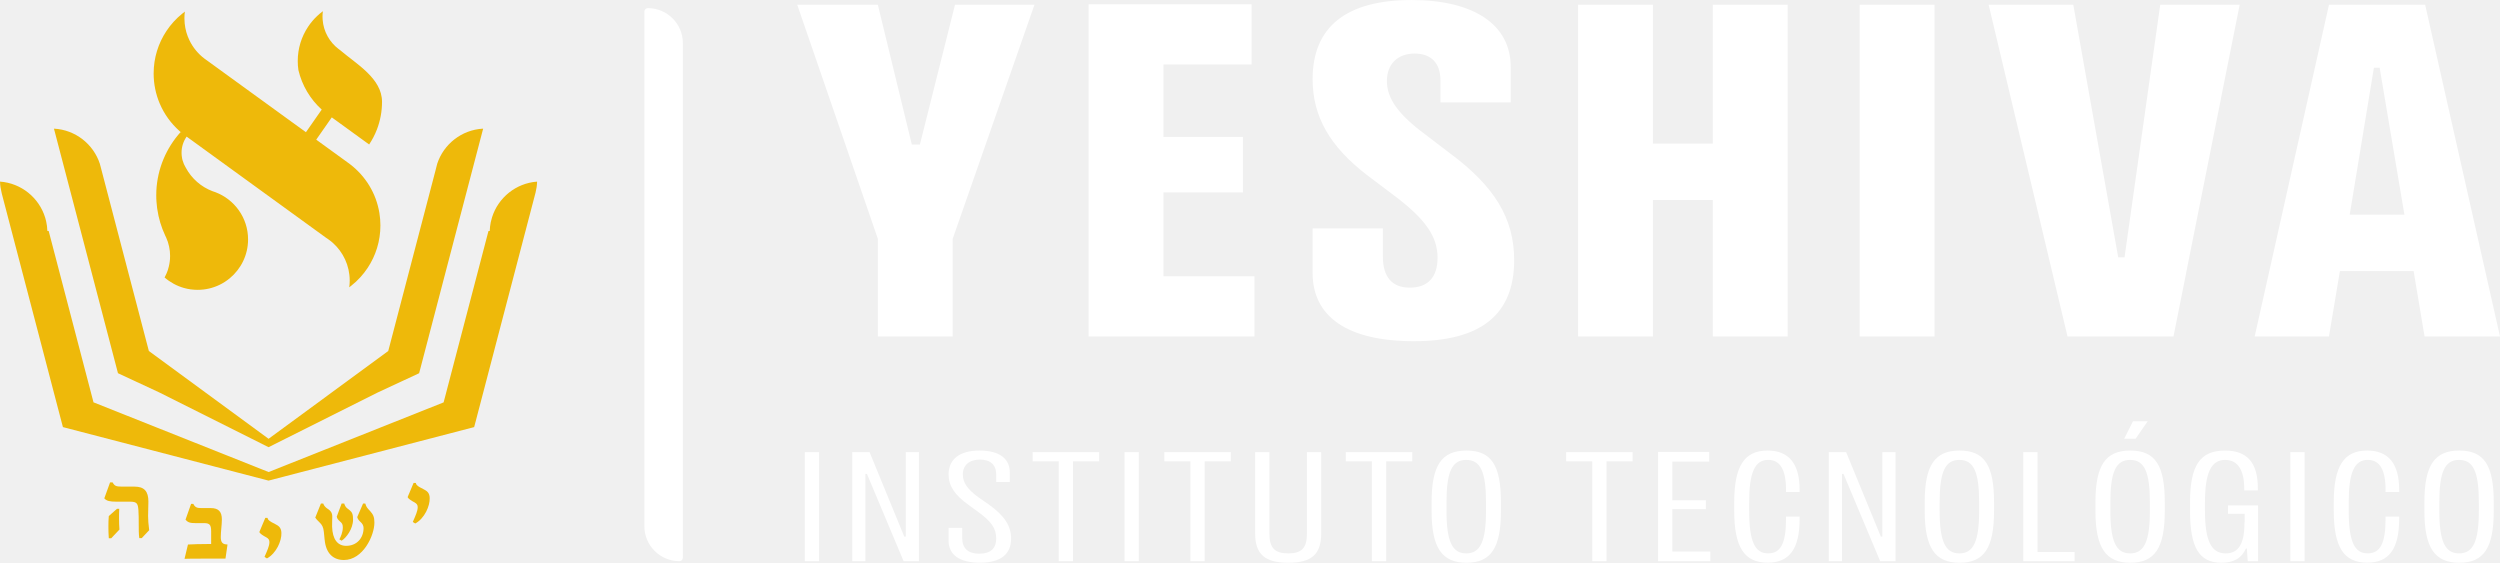
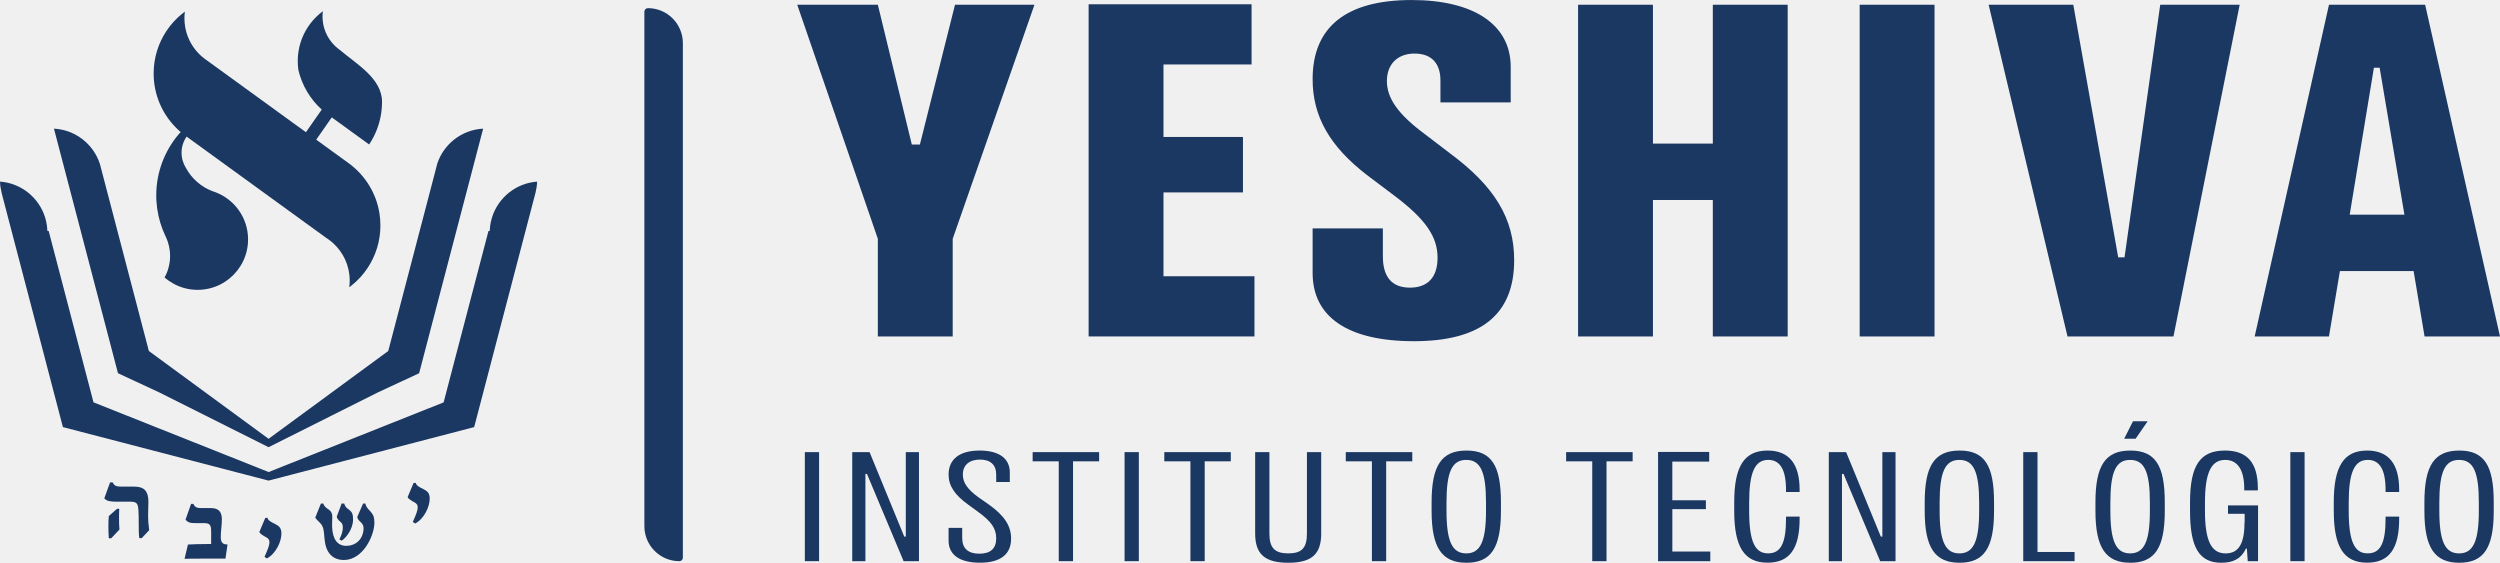
<svg xmlns="http://www.w3.org/2000/svg" id="Capa_2" data-name="Capa 2" viewBox="0 0 1082.06 243.57">
  <defs>
    <style>
      .cls-1 {
-         fill: #ffffff;
+         fill: #1B3863;
      }

      .cls-2 {
-         fill: #eeb90a;
+         fill: #1B3863;
      }
    </style>
  </defs>
  <g id="Capa_1-2" data-name="Capa 1">
    <g>
      <path class="cls-1" d="M280.41,3.52h0c8.36,0,15.15,6.79,15.15,15.15v222.71c0,.84-.68,1.51-1.51,1.51h0c-8.36,0-15.15-6.79-15.15-15.15V5.04c0-.84.68-1.51,1.51-1.51Z" />
      <g>
        <g>
          <path class="cls-2" d="M209.12,55.68l-10.7,40.85-10.72,40.97h0l-6.29,24.04-18.09,8.42-47.05,23.58h-.06l-47.06-23.58-18.09-8.43-6.29-24.04-10.72-40.95-10.7-40.86c9.31.49,17.11,6.73,19.88,15.25l.68,2.59,20.52,78.4,51.81,38,51.8-37.99,20.52-78.39s0-.03,0-.04l.66-2.54s0-.03,0-.04c2.78-8.51,10.56-14.75,19.88-15.24Z" />
          <path class="cls-2" d="M116.24,204.3l-75.77-30.16-5.22-19.96-7.66-29.28-6.52-24.92c-.19,0-.38-.01-.57-.04-.04-1.41-.22-2.79-.52-4.12l-.4-1.53c-.01-.06-.03-.12-.05-.17-2.64-8.52-10.29-14.84-19.52-15.52.04,1.57.26,3.1.63,4.58l.12.49s0,.02,0,.03c0,.01,0,.02,0,.04l6.97,26.63,2.39,9.13,6.86,26.19,6.16,23.56,4.09,15.61,89,23.16,89-23.16,4.09-15.61,6.16-23.56,6.86-26.19,2.39-9.14,7.06-26.97c.39-1.54.63-3.14.68-4.78-9.19.67-16.82,6.95-19.5,15.44l-.55,2.1s-.01.07-.02.09c-.25,1.21-.39,2.45-.43,3.72-.18.02-.37.03-.55.04l-6.52,24.92-7.67,29.28-5.22,19.96-75.77,30.16Z" />
          <path class="cls-2" d="M164.22,92.25c.28,1.73.43,3.51.43,5.33,0,6.79-2.03,13.11-5.53,18.38-.95,1.44-2,2.78-3.16,4.05-1.22,1.35-2.57,2.6-4,3.72-.26.22-.53.42-.8.62.13-.95.2-1.92.2-2.91,0-6.52-2.85-12.37-7.37-16.38-.21-.19-.43-.38-.66-.56-.45-.37-.92-.72-1.4-1.05-.04-.04-.09-.07-.14-.1-.18-.12-.35-.23-.53-.35l-.04-.02-35.97-26.09-24.25-17.6-.22-.16c-1.39,1.98-2.2,4.4-2.2,7,0,.83.09,1.64.24,2.43h0c.05.28.12.54.19.79.31,1.14.78,2.22,1.39,3.21,2.49,4.67,6.63,8.34,11.64,10.22.01,0,.03,0,.04.01.32.12.64.23.97.33.05.02.1.04.16.06,8.27,3.1,14.16,11.09,14.16,20.44,0,6.76-3.08,12.8-7.91,16.81-1.36,1.13-2.86,2.1-4.48,2.88-2.86,1.37-6.05,2.14-9.43,2.14-1.01,0-2.01-.07-2.99-.2-.01,0-.02,0-.04,0-.98-.14-1.93-.34-2.86-.6-3.15-.88-6.01-2.46-8.42-4.55.31-.57.6-1.15.85-1.76.14-.31.26-.63.37-.94.07-.19.13-.37.2-.57.17-.5.31-1,.42-1.52.18-.73.31-1.48.4-2.24.04-.29.07-.58.09-.88,0-.08,0-.16.01-.24.02-.39.04-.78.04-1.17,0-1.38-.14-2.73-.42-4.02-.28-1.38-.72-2.71-1.29-3.96-.11-.26-.23-.5-.36-.75-.02-.03-.04-.07-.05-.1-1.67-3.57-2.85-7.42-3.43-11.46-.04-.24-.07-.48-.1-.72h0c-.11-.87-.19-1.73-.25-2.61-.03-.42-.05-.85-.07-1.27s-.02-.85-.02-1.27c0-.66.01-1.32.04-1.98.47-9.8,4.37-18.68,10.52-25.5.07.06.14.12.21.17,0-.03,0-.05.01-.08l-.19-.13s-.02.02-.04.04c-.03-.02-.05-.04-.07-.06-.15-.13-.29-.26-.44-.39-3.67-3.27-6.62-7.33-8.56-11.93-1.68-3.98-2.61-8.36-2.61-12.95,0-6.79,2.03-13.11,5.53-18.38,1.89-2.86,4.23-5.42,6.9-7.56.36-.29.72-.58,1.09-.85-.13.95-.2,1.91-.2,2.9,0,.73.04,1.45.11,2.16.25,2.66.99,5.18,2.12,7.48,1.52,3.1,3.75,5.78,6.48,7.84l.66.47,36.71,26.63,6.52,4.72,6.76-9.69.07-.1c-4.94-4.47-8.53-10.41-10.1-17.12-.19-1.28-.28-2.57-.28-3.9,0-5.47,1.64-10.55,4.45-14.79,1.14-1.73,2.48-3.32,4-4.74.77-.72,1.57-1.4,2.43-2.03-.11.77-.16,1.54-.16,2.33,0,.47.01.93.06,1.38.39,5.17,3.04,9.74,6.95,12.69l.52.38c7.16,6.11,18.23,12.29,18.23,22.45,0,4.2-.78,8.21-2.19,11.91-.89,2.32-2.03,4.51-3.39,6.54l-16.17-11.73-6.73,9.65,13.32,9.66,1.33.98c6.64,5.07,11.32,12.56,12.7,21.16Z" />
        </g>
        <g>
          <path class="cls-2" d="M60.04,226.49c0-1.9,0-3.72-.13-5.67-.21-2.75-.55-3.68-3.51-3.68h-5.84c-3.09,0-4.4-.3-5.42-1.44l2.5-6.9h1.1c.85,1.52,1.48,1.82,4.02,1.82h5.46c4.19,0,6.01,1.99,6.01,6.47,0,2.24-.13,3.81-.13,6.26,0,1.9.13,3.34.47,6.13l-3.22,3.43h-1.06c-.25-1.61-.25-3.77-.25-6.43ZM46.92,227.76c0-1.44.04-2.92.17-4.4l3.55-3.13h.97c-.08,1.44-.08,2.92-.08,4.4s.04,3.05.17,4.57l-3.55,3.76h-1.06c-.13-1.73-.17-3.47-.17-5.2Z" />
          <path class="cls-2" d="M81.36,235.68c2.45-.13,5.33-.21,8.17-.21h1.86v-5.54c0-2.79-.68-3.51-3.09-3.51h-3.68c-2.37,0-3.34-.3-4.32-1.52l2.41-6.81h.97c.68,1.4,1.48,1.82,3.38,1.82h4.19c3.22,0,4.78,1.44,4.78,4.91,0,2.37-.47,5.29-.47,7.62s.76,3.22,2.92,3.22l-.89,6.13h-10.66c-2.88,0-4.95,0-7.06.08l1.48-6.18Z" />
          <path class="cls-2" d="M114.49,241.01c1.23-2.79,2.12-4.74,2.12-6.39,0-.93-.38-1.48-1.31-2.03l-1.06-.59c-1.14-.68-1.82-1.27-1.99-1.73l2.58-6.13h.97c.08.59.42,1.14,1.73,1.86l2.07,1.1c1.27.68,2.16,1.57,2.2,3.6.13,3.38-2.2,8.8-6.26,11l-1.06-.68Z" />
          <path class="cls-2" d="M140.51,233.64l-.34-3.43c-.21-1.99-.72-3.05-1.99-4.23-.68-.63-1.44-1.44-1.73-1.95l2.45-6.09h1.02c.25.85.76,1.4,1.48,1.99l.85.59c1.4,1.06,1.57,2.07,1.57,3.13,0,1.4-.13,2.88-.08,4.27.17,5.5,2.37,8.33,6.09,8.33,4.57,0,7.53-3.34,7.53-7.7,0-1.14-.59-1.99-1.27-2.58-.8-.72-1.27-1.35-1.48-2.16l2.54-5.88h.97c.21.72.38,1.4,1.27,2.41l.8.85c1.35,1.52,1.86,2.58,1.86,4.99,0,5.67-4.95,16.2-13.2,16.2-4.57,0-7.78-2.79-8.33-8.76ZM146.9,233.43c.55-1.1,1.48-3,1.48-5.16,0-1.44-.42-1.9-1.23-2.58-.72-.63-1.23-1.18-1.4-2.07l2.11-5.67h1.14c.25.89.59,1.52,1.4,2.16l.89.68c1.14.93,1.52,1.78,1.52,4.1,0,4.02-2.96,7.91-4.95,9.14l-.97-.59Z" />
          <path class="cls-2" d="M178.67,225.9c1.23-2.79,2.12-4.74,2.12-6.39,0-.93-.38-1.48-1.31-2.03l-1.06-.59c-1.14-.68-1.82-1.27-1.99-1.73l2.58-6.13h.97c.08.59.42,1.14,1.73,1.86l2.07,1.1c1.27.68,2.16,1.57,2.2,3.6.13,3.38-2.2,8.8-6.26,11l-1.06-.68Z" />
        </g>
      </g>
      <g>
        <g>
          <path class="cls-1" d="M379.96,103.38L345.06,2.05h34.89l14.71,60.51h3.49l15.2-60.51h34.39l-35.39,101.32v42.25h-32.4v-42.25Z" />
          <path class="cls-1" d="M503.58,83.27v36.3h39.38v26.05h-71.78V1.85h70.53v26.05h-38.13v31.38h34.4v24h-34.4Z" />
          <path class="cls-1" d="M568.13,118.14v-19.28h30.41v12.1c0,9.02,3.99,13.54,11.71,13.54s11.96-4.51,11.96-12.92c0-9.03-4.99-16.61-18.94-27.07l-11.71-8.82c-15.95-12.31-23.43-25.23-23.43-41.43,0-22.56,14.46-34.25,42.87-34.25,26.92,0,42.87,10.67,42.87,28.92v15.38h-30.41v-9.44c0-7.59-3.99-11.69-11.22-11.69s-11.96,4.51-11.96,11.9,4.74,14.36,16.7,23.18l10.47,8c19.44,14.36,27.92,28.3,27.92,46.35,0,23.59-14.46,35.07-43.37,35.07s-43.87-10.67-43.87-29.54Z" />
          <path class="cls-1" d="M715.43,86.56v59.07h-32.4V2.05h32.4v60.1h25.92V2.05h32.4v143.58h-32.4v-59.07h-25.92Z" />
          <path class="cls-1" d="M804.91,2.05h32.4v143.58h-32.4V2.05Z" />
          <path class="cls-1" d="M919.55,111.37l15.45-109.32h34.39l-28.66,143.58h-45.86L860.73,2.05h36.64l19.44,109.32h2.74Z" />
          <path class="cls-1" d="M1012.77,117.32l-4.74,28.3h-32.15L1008.04,2.05h41.62l32.4,143.58h-32.65l-4.74-28.3h-31.9ZM1027.48,29.33l-10.47,63.58h23.68l-10.72-63.58h-2.49Z" />
        </g>
        <g>
          <path class="cls-1" d="M348.35,195.69h6.17v47.2h-6.17v-47.2Z" />
          <path class="cls-1" d="M374.57,205.13v37.76h-5.7v-47.2h7.5l15.01,36.55h.67v-36.55h5.7v47.2h-6.65l-15.86-37.76h-.67Z" />
          <path class="cls-1" d="M410.57,233.99v-5.53h5.89v4.38c0,4.52,2.56,6.81,7.41,6.81s7.31-2.23,7.31-6.61-2.18-7.42-7.98-11.6l-4.08-2.97c-5.89-4.25-8.55-8.16-8.55-13.08,0-6.61,4.75-10.38,13.39-10.38s13.11,3.51,13.11,9.51v4.11h-5.89v-3.24c0-4.18-2.47-6.47-7.03-6.47s-7.41,2.36-7.41,6.47c0,3.51,1.99,6.41,6.84,9.91l4.27,2.97c6.84,4.85,9.78,9.3,9.78,14.83,0,6.88-4.65,10.45-13.49,10.45s-13.58-3.44-13.58-9.57Z" />
          <path class="cls-1" d="M458.25,242.89v-43.22h-11.3v-3.98h28.78v3.98h-11.3v43.22h-6.17Z" />
          <path class="cls-1" d="M486.74,195.69h6.17v47.2h-6.17v-47.2Z" />
          <path class="cls-1" d="M515.24,242.89v-43.22h-11.3v-3.98h28.78v3.98h-11.3v43.22h-6.17Z" />
          <path class="cls-1" d="M571.85,230.89c0,9.04-4.18,12.68-14.25,12.68s-14.34-3.64-14.34-12.68v-35.2h6.17v35.27c0,6.14,2.28,8.56,8.17,8.56s8.07-2.43,8.07-8.56v-35.27h6.17v35.2Z" />
          <path class="cls-1" d="M593.79,242.89v-43.22h-11.3v-3.98h28.78v3.98h-11.3v43.22h-6.17Z" />
          <path class="cls-1" d="M619.63,221.18v-3.78c0-15.91,4.27-22.39,15.1-22.39s14.91,6.47,14.91,22.39v3.78c0,15.91-4.27,22.39-14.91,22.39s-15.1-6.47-15.1-22.39ZM643.18,221.11v-3.64c0-13.22-2.37-18.41-8.55-18.41s-8.55,5.19-8.55,18.41v3.64c0,13.22,2.47,18.41,8.55,18.41s8.55-5.19,8.55-18.41Z" />
          <path class="cls-1" d="M689.16,242.89v-43.22h-11.3v-3.98h28.78v3.98h-11.3v43.22h-6.17Z" />
          <path class="cls-1" d="M723.83,220.37v18.34h16.43v4.18h-22.61v-47.27h22.13v4.18h-15.96v16.72h14.53v3.84h-14.53Z" />
          <path class="cls-1" d="M750.61,221.18v-3.78c0-15.64,4.37-22.39,14.44-22.39,9.21,0,13.87,5.66,13.87,16.99v.94h-5.89v-.94c0-8.7-2.56-12.95-7.69-12.95-5.89,0-8.26,5.6-8.26,18.47v3.57c0,13.49,2.57,18.48,8.26,18.41,5.42,0,7.69-4.38,7.69-14.97v-.94h5.89v.94c0,13.01-4.37,19.01-13.87,19.01-10.07,0-14.44-6.74-14.44-22.39Z" />
          <path class="cls-1" d="M797.25,205.13v37.76h-5.7v-47.2h7.5l15.01,36.55h.67v-36.55h5.7v47.2h-6.65l-15.86-37.76h-.67Z" />
          <path class="cls-1" d="M833.06,221.18v-3.78c0-15.91,4.27-22.39,15.1-22.39s14.91,6.47,14.91,22.39v3.78c0,15.91-4.27,22.39-14.91,22.39s-15.1-6.47-15.1-22.39ZM856.62,221.11v-3.64c0-13.22-2.37-18.41-8.55-18.41s-8.55,5.19-8.55,18.41v3.64c0,13.22,2.47,18.41,8.55,18.41s8.55-5.19,8.55-18.41Z" />
          <path class="cls-1" d="M875.71,242.89v-47.2h6.17v43.22h16.05v3.98h-22.23Z" />
          <path class="cls-1" d="M906.96,221.18v-3.78c0-15.91,4.27-22.39,15.1-22.39s14.91,6.47,14.91,22.39v3.78c0,15.91-4.27,22.39-14.91,22.39s-15.1-6.47-15.1-22.39ZM930.52,221.11v-3.64c0-13.22-2.37-18.41-8.55-18.41s-8.55,5.19-8.55,18.41v3.64c0,13.22,2.47,18.41,8.55,18.41s8.55-5.19,8.55-18.41ZM919.4,189.89l3.8-7.55h6.36l-5.22,7.55h-4.94Z" />
          <path class="cls-1" d="M964.33,222.39v-3.64h13.01v24.14h-4.46l-.38-5.39-.38-.13c-1.9,4.25-5.32,6.2-10.64,6.2-9.59,0-13.58-6.54-13.58-22.39v-3.78c0-15.98,4.37-22.39,15.1-22.39,9.59,0,14.25,5.19,14.25,16.32v.94h-5.89v-.74c0-8.16-2.85-12.47-8.26-12.47-6.08,0-8.74,5.6-8.74,18.47v3.51c0,13.08,2.75,18.54,9.02,18.48,5.51,0,8.07-4.25,8.07-12.95v-.47h.09v-3.71h-7.22Z" />
          <path class="cls-1" d="M991.31,195.69h6.17v47.2h-6.17v-47.2Z" />
          <path class="cls-1" d="M1010.11,221.18v-3.78c0-15.64,4.37-22.39,14.44-22.39,9.21,0,13.87,5.66,13.87,16.99v.94h-5.89v-.94c0-8.7-2.56-12.95-7.69-12.95-5.89,0-8.26,5.6-8.26,18.47v3.57c0,13.49,2.57,18.48,8.26,18.41,5.42,0,7.69-4.38,7.69-14.97v-.94h5.89v.94c0,13.01-4.37,19.01-13.87,19.01-10.07,0-14.44-6.74-14.44-22.39Z" />
          <path class="cls-1" d="M1049.34,221.18v-3.78c0-15.91,4.27-22.39,15.1-22.39s14.91,6.47,14.91,22.39v3.78c0,15.91-4.27,22.39-14.91,22.39s-15.1-6.47-15.1-22.39ZM1072.9,221.11v-3.64c0-13.22-2.37-18.41-8.55-18.41s-8.55,5.19-8.55,18.41v3.64c0,13.22,2.47,18.41,8.55,18.41s8.55-5.19,8.55-18.41Z" />
        </g>
      </g>
    </g>
  </g>
</svg>
